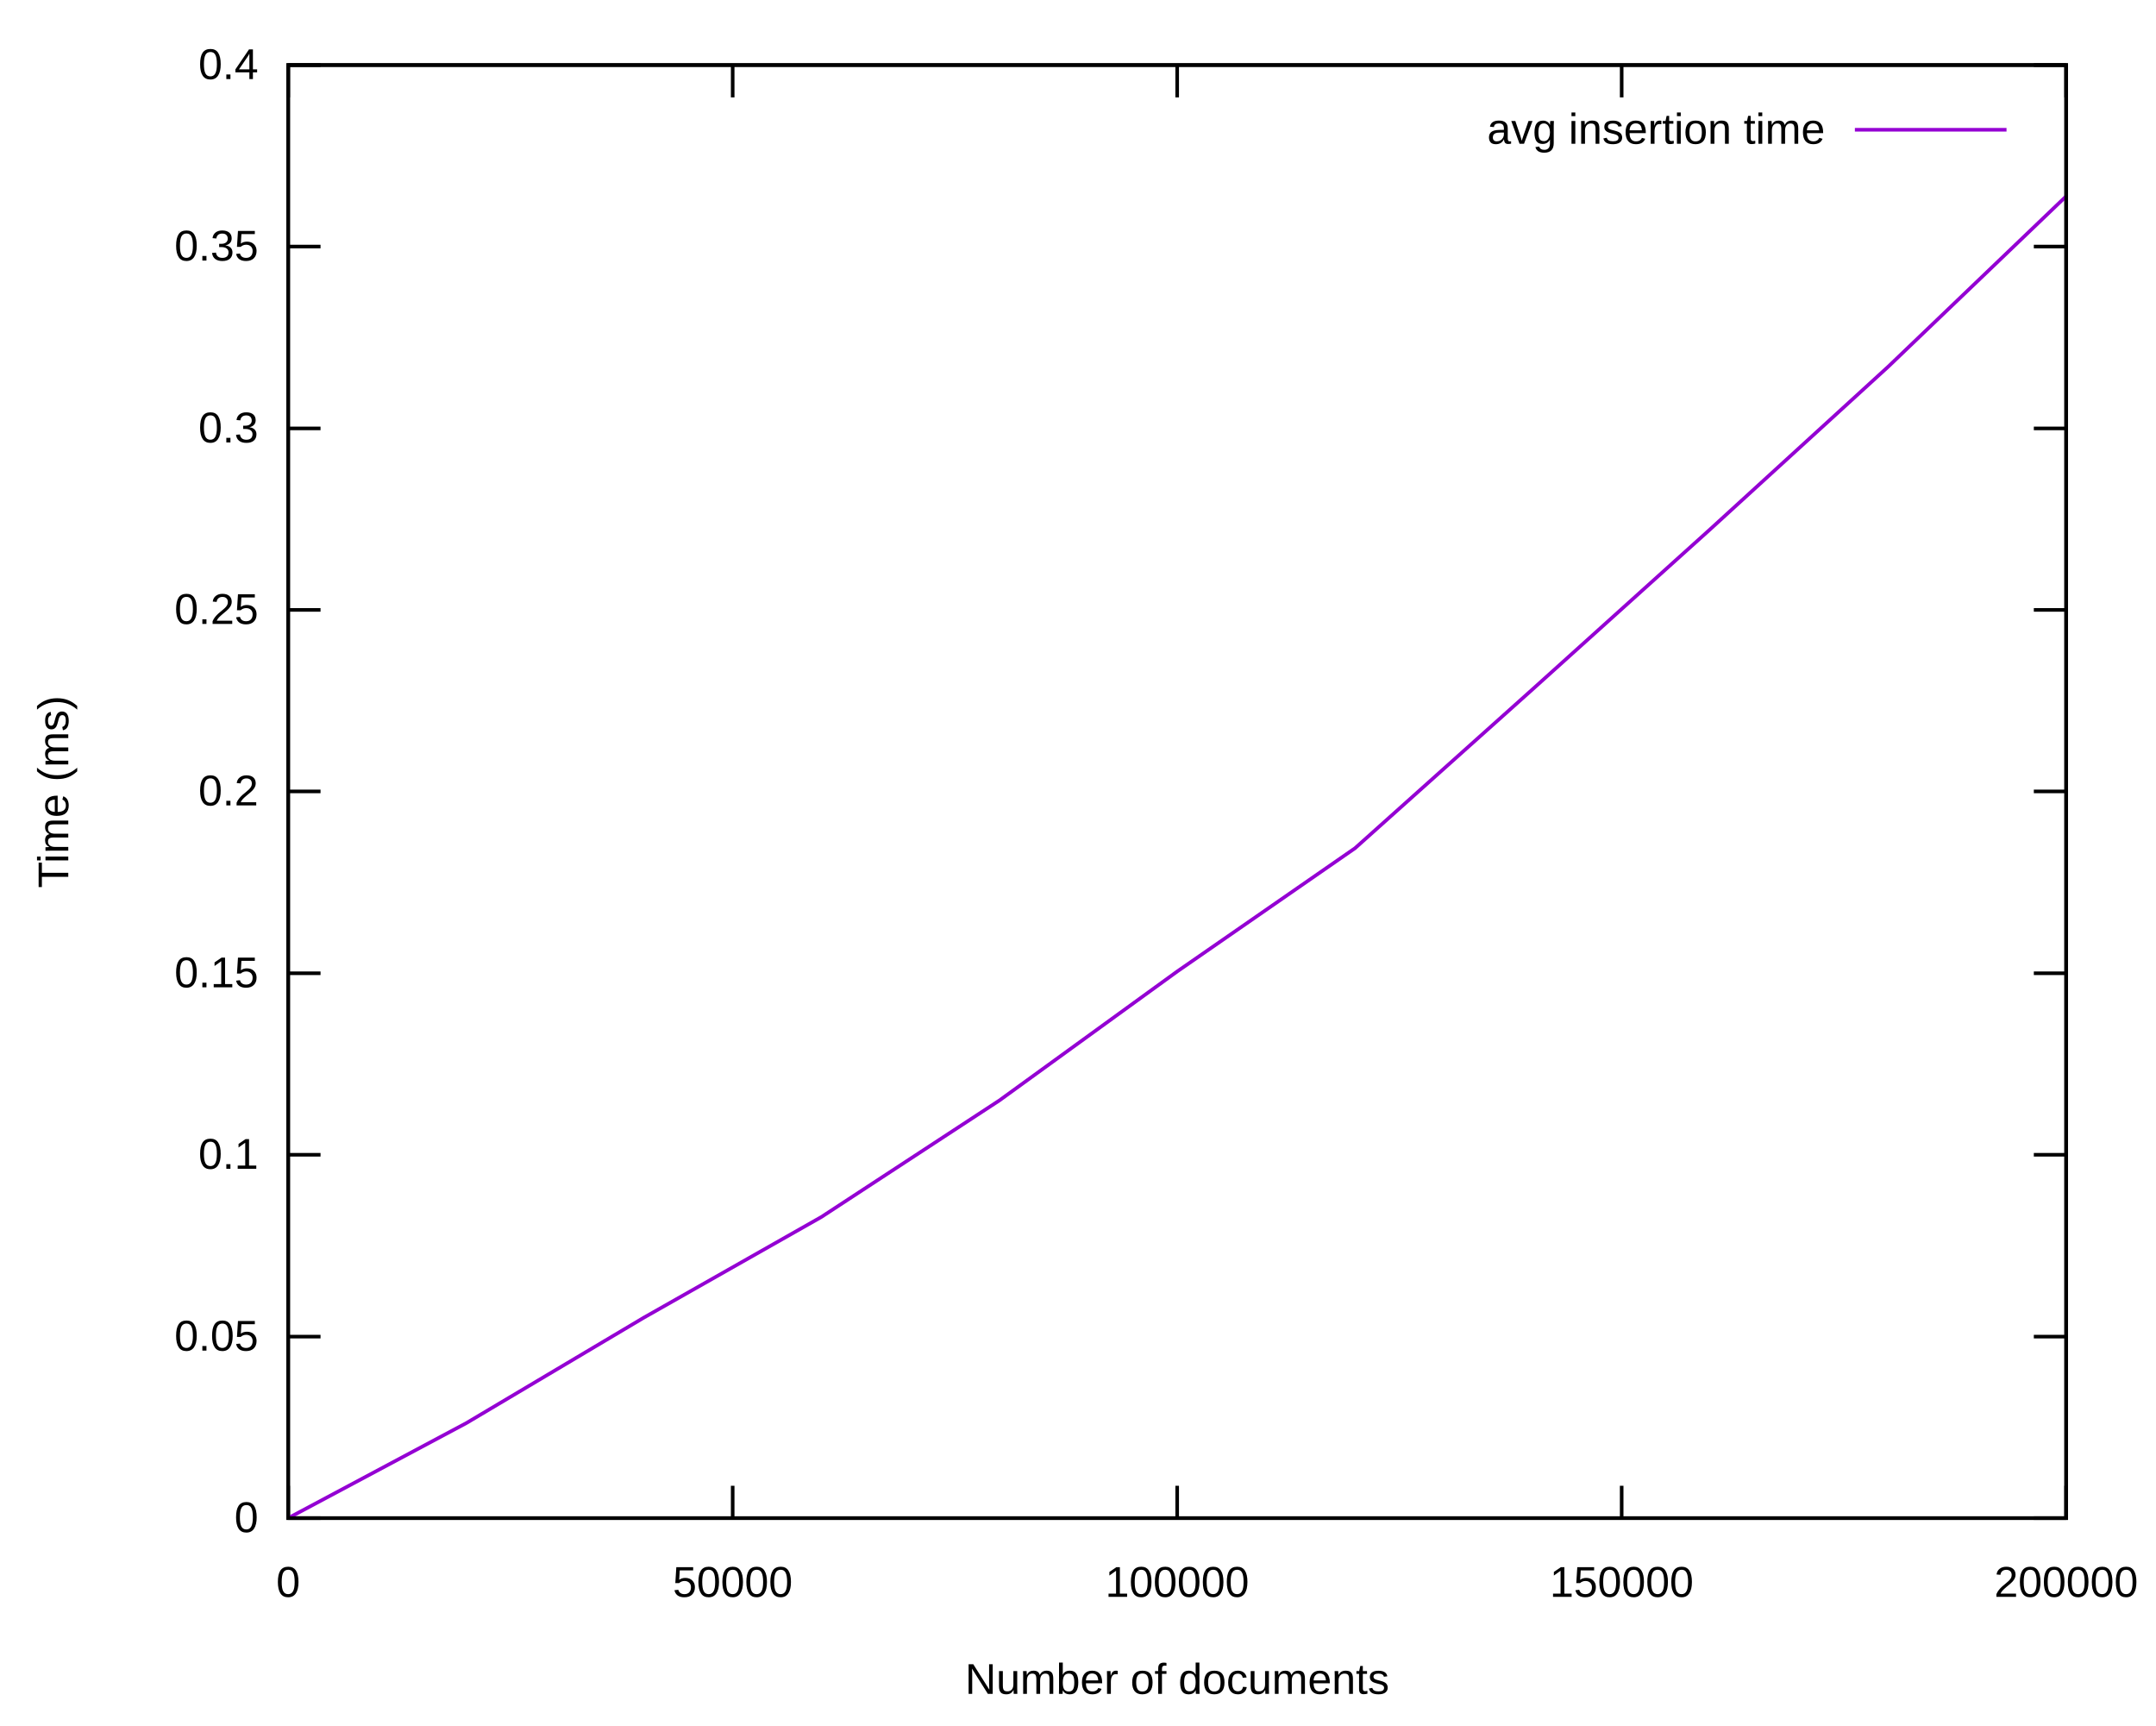
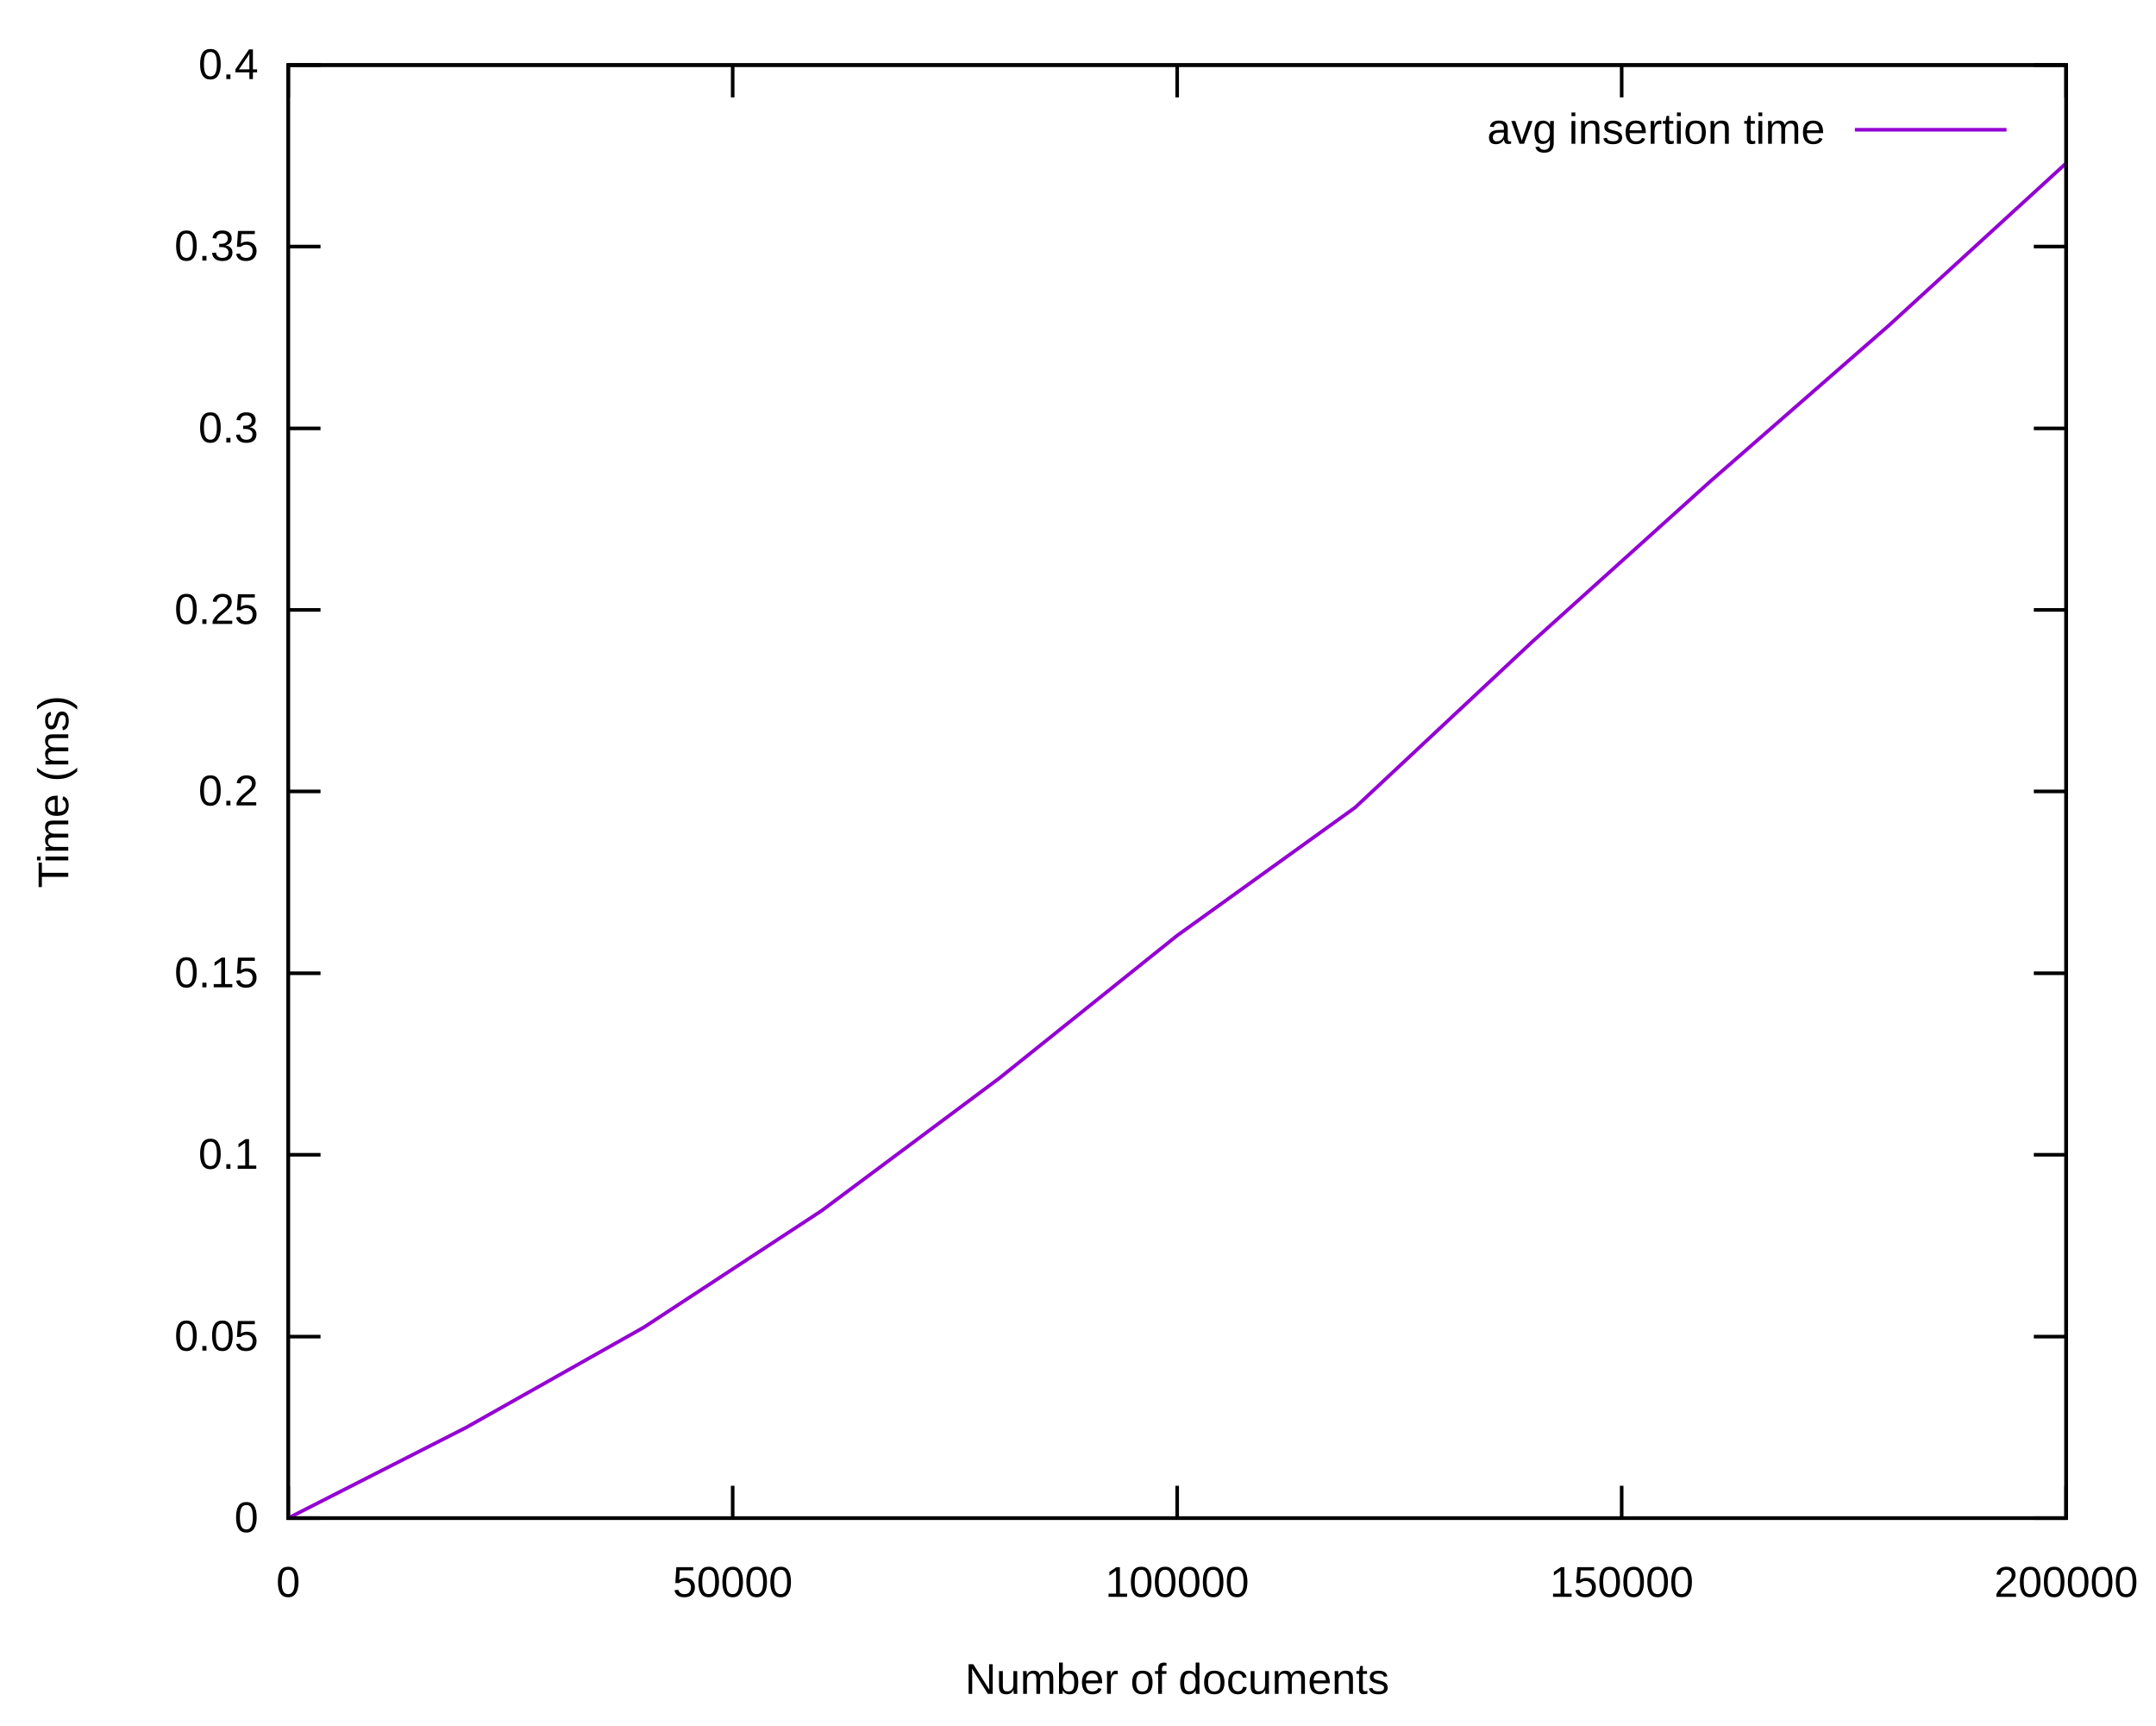
<svg xmlns="http://www.w3.org/2000/svg" xmlns:xlink="http://www.w3.org/1999/xlink" width="600" height="480" viewBox="0 0 600 480">
  <g id="gnuplot_canvas">
    <rect x="0" y="0" width="600" height="480" fill="none" />
    <defs>
      <circle id="gpDot" r="0.5" stroke-width="0.5" stroke="currentColor" />
      <path id="gpPt0" stroke-width="0.222" stroke="currentColor" d="M-1,0 h2 M0,-1 v2" />
      <path id="gpPt1" stroke-width="0.222" stroke="currentColor" d="M-1,-1 L1,1 M1,-1 L-1,1" />
      <path id="gpPt2" stroke-width="0.222" stroke="currentColor" d="M-1,0 L1,0 M0,-1 L0,1 M-1,-1 L1,1 M-1,1 L1,-1" />
      <rect id="gpPt3" stroke-width="0.222" stroke="currentColor" x="-1" y="-1" width="2" height="2" />
      <rect id="gpPt4" stroke-width="0.222" stroke="currentColor" fill="currentColor" x="-1" y="-1" width="2" height="2" />
      <circle id="gpPt5" stroke-width="0.222" stroke="currentColor" cx="0" cy="0" r="1" />
      <use xlink:href="#gpPt5" id="gpPt6" fill="currentColor" stroke="none" />
      <path id="gpPt7" stroke-width="0.222" stroke="currentColor" d="M0,-1.33 L-1.33,0.67 L1.33,0.67 z" />
      <use xlink:href="#gpPt7" id="gpPt8" fill="currentColor" stroke="none" />
      <use xlink:href="#gpPt7" id="gpPt9" stroke="currentColor" transform="rotate(180)" />
      <use xlink:href="#gpPt9" id="gpPt10" fill="currentColor" stroke="none" />
      <use xlink:href="#gpPt3" id="gpPt11" stroke="currentColor" transform="rotate(45)" />
      <use xlink:href="#gpPt11" id="gpPt12" fill="currentColor" stroke="none" />
      <path id="gpPt13" stroke-width="0.222" stroke="currentColor" d="M0,1.330 L1.265,0.411 L0.782,-1.067 L-0.782,-1.076 L-1.265,0.411 z" />
      <use xlink:href="#gpPt13" id="gpPt14" fill="currentColor" stroke="none" />
      <filter id="textbox" filterUnits="objectBoundingBox" x="0" y="0" height="1" width="1">
        <feFlood flood-color="white" flood-opacity="1" result="bgnd" />
        <feComposite in="SourceGraphic" in2="bgnd" operator="atop" />
      </filter>
      <filter id="greybox" filterUnits="objectBoundingBox" x="0" y="0" height="1" width="1">
        <feFlood flood-color="lightgrey" flood-opacity="1" result="grey" />
        <feComposite in="SourceGraphic" in2="grey" operator="atop" />
      </filter>
    </defs>
    <g fill="none" color="white" stroke="black" stroke-width="1.00" stroke-linecap="butt" stroke-linejoin="miter">
</g>
    <g fill="none" color="black" stroke="currentColor" stroke-width="1.00" stroke-linecap="butt" stroke-linejoin="miter">
      <path stroke="black" d="M80.2,422.4 L89.2,422.4 M575.0,422.4 L566.0,422.4  " />
      <g transform="translate(71.9,426.3)" stroke="none" fill="black" font-family="Arial" font-size="12.00" text-anchor="end">
        <text>
          <tspan font-family="Arial"> 0</tspan>
        </text>
      </g>
    </g>
    <g fill="none" color="black" stroke="currentColor" stroke-width="1.00" stroke-linecap="butt" stroke-linejoin="miter">
      <path stroke="black" d="M80.2,371.9 L89.2,371.9 M575.0,371.9 L566.0,371.9  " />
      <g transform="translate(71.9,375.8)" stroke="none" fill="black" font-family="Arial" font-size="12.00" text-anchor="end">
        <text>
          <tspan font-family="Arial"> 0.05</tspan>
        </text>
      </g>
    </g>
    <g fill="none" color="black" stroke="currentColor" stroke-width="1.00" stroke-linecap="butt" stroke-linejoin="miter">
      <path stroke="black" d="M80.2,321.3 L89.2,321.3 M575.0,321.3 L566.0,321.3  " />
      <g transform="translate(71.9,325.2)" stroke="none" fill="black" font-family="Arial" font-size="12.00" text-anchor="end">
        <text>
          <tspan font-family="Arial"> 0.1</tspan>
        </text>
      </g>
    </g>
    <g fill="none" color="black" stroke="currentColor" stroke-width="1.00" stroke-linecap="butt" stroke-linejoin="miter">
      <path stroke="black" d="M80.2,270.8 L89.2,270.8 M575.0,270.8 L566.0,270.8  " />
      <g transform="translate(71.9,274.7)" stroke="none" fill="black" font-family="Arial" font-size="12.00" text-anchor="end">
        <text>
          <tspan font-family="Arial"> 0.15</tspan>
        </text>
      </g>
    </g>
    <g fill="none" color="black" stroke="currentColor" stroke-width="1.00" stroke-linecap="butt" stroke-linejoin="miter">
      <path stroke="black" d="M80.2,220.2 L89.2,220.2 M575.0,220.2 L566.0,220.2  " />
      <g transform="translate(71.9,224.1)" stroke="none" fill="black" font-family="Arial" font-size="12.00" text-anchor="end">
        <text>
          <tspan font-family="Arial"> 0.2</tspan>
        </text>
      </g>
    </g>
    <g fill="none" color="black" stroke="currentColor" stroke-width="1.00" stroke-linecap="butt" stroke-linejoin="miter">
      <path stroke="black" d="M80.2,169.7 L89.2,169.7 M575.0,169.7 L566.0,169.7  " />
      <g transform="translate(71.9,173.6)" stroke="none" fill="black" font-family="Arial" font-size="12.00" text-anchor="end">
        <text>
          <tspan font-family="Arial"> 0.25</tspan>
        </text>
      </g>
    </g>
    <g fill="none" color="black" stroke="currentColor" stroke-width="1.00" stroke-linecap="butt" stroke-linejoin="miter">
      <path stroke="black" d="M80.2,119.2 L89.2,119.2 M575.0,119.2 L566.0,119.2  " />
      <g transform="translate(71.9,123.1)" stroke="none" fill="black" font-family="Arial" font-size="12.00" text-anchor="end">
        <text>
          <tspan font-family="Arial"> 0.3</tspan>
        </text>
      </g>
    </g>
    <g fill="none" color="black" stroke="currentColor" stroke-width="1.00" stroke-linecap="butt" stroke-linejoin="miter">
      <path stroke="black" d="M80.2,68.6 L89.2,68.6 M575.0,68.6 L566.0,68.6  " />
      <g transform="translate(71.9,72.5)" stroke="none" fill="black" font-family="Arial" font-size="12.00" text-anchor="end">
        <text>
          <tspan font-family="Arial"> 0.35</tspan>
        </text>
      </g>
    </g>
    <g fill="none" color="black" stroke="currentColor" stroke-width="1.00" stroke-linecap="butt" stroke-linejoin="miter">
      <path stroke="black" d="M80.2,18.1 L89.2,18.1 M575.0,18.1 L566.0,18.1  " />
      <g transform="translate(71.9,22.0)" stroke="none" fill="black" font-family="Arial" font-size="12.00" text-anchor="end">
        <text>
          <tspan font-family="Arial"> 0.4</tspan>
        </text>
      </g>
    </g>
    <g fill="none" color="black" stroke="currentColor" stroke-width="1.00" stroke-linecap="butt" stroke-linejoin="miter">
      <path stroke="black" d="M80.2,422.4 L80.2,413.4 M80.2,18.1 L80.2,27.1  " />
      <g transform="translate(80.2,444.3)" stroke="none" fill="black" font-family="Arial" font-size="12.00" text-anchor="middle">
        <text>
          <tspan font-family="Arial"> 0</tspan>
        </text>
      </g>
    </g>
    <g fill="none" color="black" stroke="currentColor" stroke-width="1.00" stroke-linecap="butt" stroke-linejoin="miter">
      <path stroke="black" d="M203.9,422.4 L203.9,413.4 M203.9,18.1 L203.9,27.1  " />
      <g transform="translate(203.9,444.3)" stroke="none" fill="black" font-family="Arial" font-size="12.00" text-anchor="middle">
        <text>
          <tspan font-family="Arial"> 50000</tspan>
        </text>
      </g>
    </g>
    <g fill="none" color="black" stroke="currentColor" stroke-width="1.00" stroke-linecap="butt" stroke-linejoin="miter">
      <path stroke="black" d="M327.6,422.4 L327.6,413.4 M327.6,18.1 L327.6,27.1  " />
      <g transform="translate(327.6,444.3)" stroke="none" fill="black" font-family="Arial" font-size="12.00" text-anchor="middle">
        <text>
          <tspan font-family="Arial"> 100000</tspan>
        </text>
      </g>
    </g>
    <g fill="none" color="black" stroke="currentColor" stroke-width="1.00" stroke-linecap="butt" stroke-linejoin="miter">
      <path stroke="black" d="M451.3,422.4 L451.3,413.4 M451.3,18.1 L451.3,27.1  " />
      <g transform="translate(451.3,444.3)" stroke="none" fill="black" font-family="Arial" font-size="12.00" text-anchor="middle">
        <text>
          <tspan font-family="Arial"> 150000</tspan>
        </text>
      </g>
    </g>
    <g fill="none" color="black" stroke="currentColor" stroke-width="1.00" stroke-linecap="butt" stroke-linejoin="miter">
      <path stroke="black" d="M575.0,422.4 L575.0,413.4 M575.0,18.1 L575.0,27.1  " />
      <g transform="translate(575.0,444.3)" stroke="none" fill="black" font-family="Arial" font-size="12.00" text-anchor="middle">
        <text>
          <tspan font-family="Arial"> 200000</tspan>
        </text>
      </g>
    </g>
    <g fill="none" color="black" stroke="currentColor" stroke-width="1.00" stroke-linecap="butt" stroke-linejoin="miter">
</g>
    <g fill="none" color="black" stroke="currentColor" stroke-width="1.00" stroke-linecap="butt" stroke-linejoin="miter">
      <path stroke="black" d="M80.2,18.1 L80.2,422.4 L575.0,422.4 L575.0,18.1 L80.2,18.1 Z  " />
    </g>
    <g fill="none" color="black" stroke="currentColor" stroke-width="1.00" stroke-linecap="butt" stroke-linejoin="miter">
      <g transform="translate(19.0,220.3) rotate(270)" stroke="none" fill="black" font-family="Arial" font-size="12.00" text-anchor="middle">
        <text>
          <tspan font-family="Arial">Time (ms)</tspan>
        </text>
      </g>
    </g>
    <g fill="none" color="black" stroke="currentColor" stroke-width="1.00" stroke-linecap="butt" stroke-linejoin="miter">
      <g transform="translate(327.6,471.3)" stroke="none" fill="black" font-family="Arial" font-size="12.00" text-anchor="middle">
        <text>
          <tspan font-family="Arial">Number of documents</tspan>
        </text>
      </g>
    </g>
    <g fill="none" color="black" stroke="currentColor" stroke-width="1.00" stroke-linecap="butt" stroke-linejoin="miter">
</g>
    <g id="gnuplot_plot_1">
      <g fill="none" color="black" stroke="currentColor" stroke-width="1.00" stroke-linecap="butt" stroke-linejoin="miter">
        <g transform="translate(507.9,40.0)" stroke="none" fill="black" font-family="Arial" font-size="12.00" text-anchor="end">
          <text>
            <tspan font-family="Arial">avg insertion time</tspan>
          </text>
        </g>
      </g>
      <g fill="none" color="black" stroke="currentColor" stroke-width="1.00" stroke-linecap="butt" stroke-linejoin="miter">
-         <path stroke="rgb(148,   0, 211)" d="M516.2,36.1 L558.4,36.1 M80.2,422.4 L129.7,396.0 L179.2,366.6 L228.6,338.6 L278.1,306.2 L327.6,270.3   L377.1,236.0 L426.6,191.7 L476.0,147.2 L525.5,102.0 L575.0,54.6  " />
+         <path stroke="rgb(148,   0, 211)" d="M516.2,36.1 L558.4,36.1 M80.2,422.4 L129.7,397.2 L179.2,369.3 L228.6,336.9 L278.1,300.0 L327.6,260.3   L377.1,224.7 L426.6,178.4 L476.0,133.9 L525.5,90.7 L575.0,45.4  " />
      </g>
    </g>
    <g fill="none" color="white" stroke="rgb(148,   0, 211)" stroke-width="2.00" stroke-linecap="butt" stroke-linejoin="miter">
</g>
    <g fill="none" color="black" stroke="currentColor" stroke-width="2.00" stroke-linecap="butt" stroke-linejoin="miter">
</g>
    <g fill="none" color="black" stroke="black" stroke-width="1.00" stroke-linecap="butt" stroke-linejoin="miter">
</g>
    <g fill="none" color="black" stroke="currentColor" stroke-width="1.00" stroke-linecap="butt" stroke-linejoin="miter">
      <path stroke="black" d="M80.2,18.1 L80.2,422.4 L575.0,422.4 L575.0,18.1 L80.2,18.1 Z  " />
    </g>
    <g fill="none" color="black" stroke="currentColor" stroke-width="1.00" stroke-linecap="butt" stroke-linejoin="miter">
</g>
  </g>
</svg>
